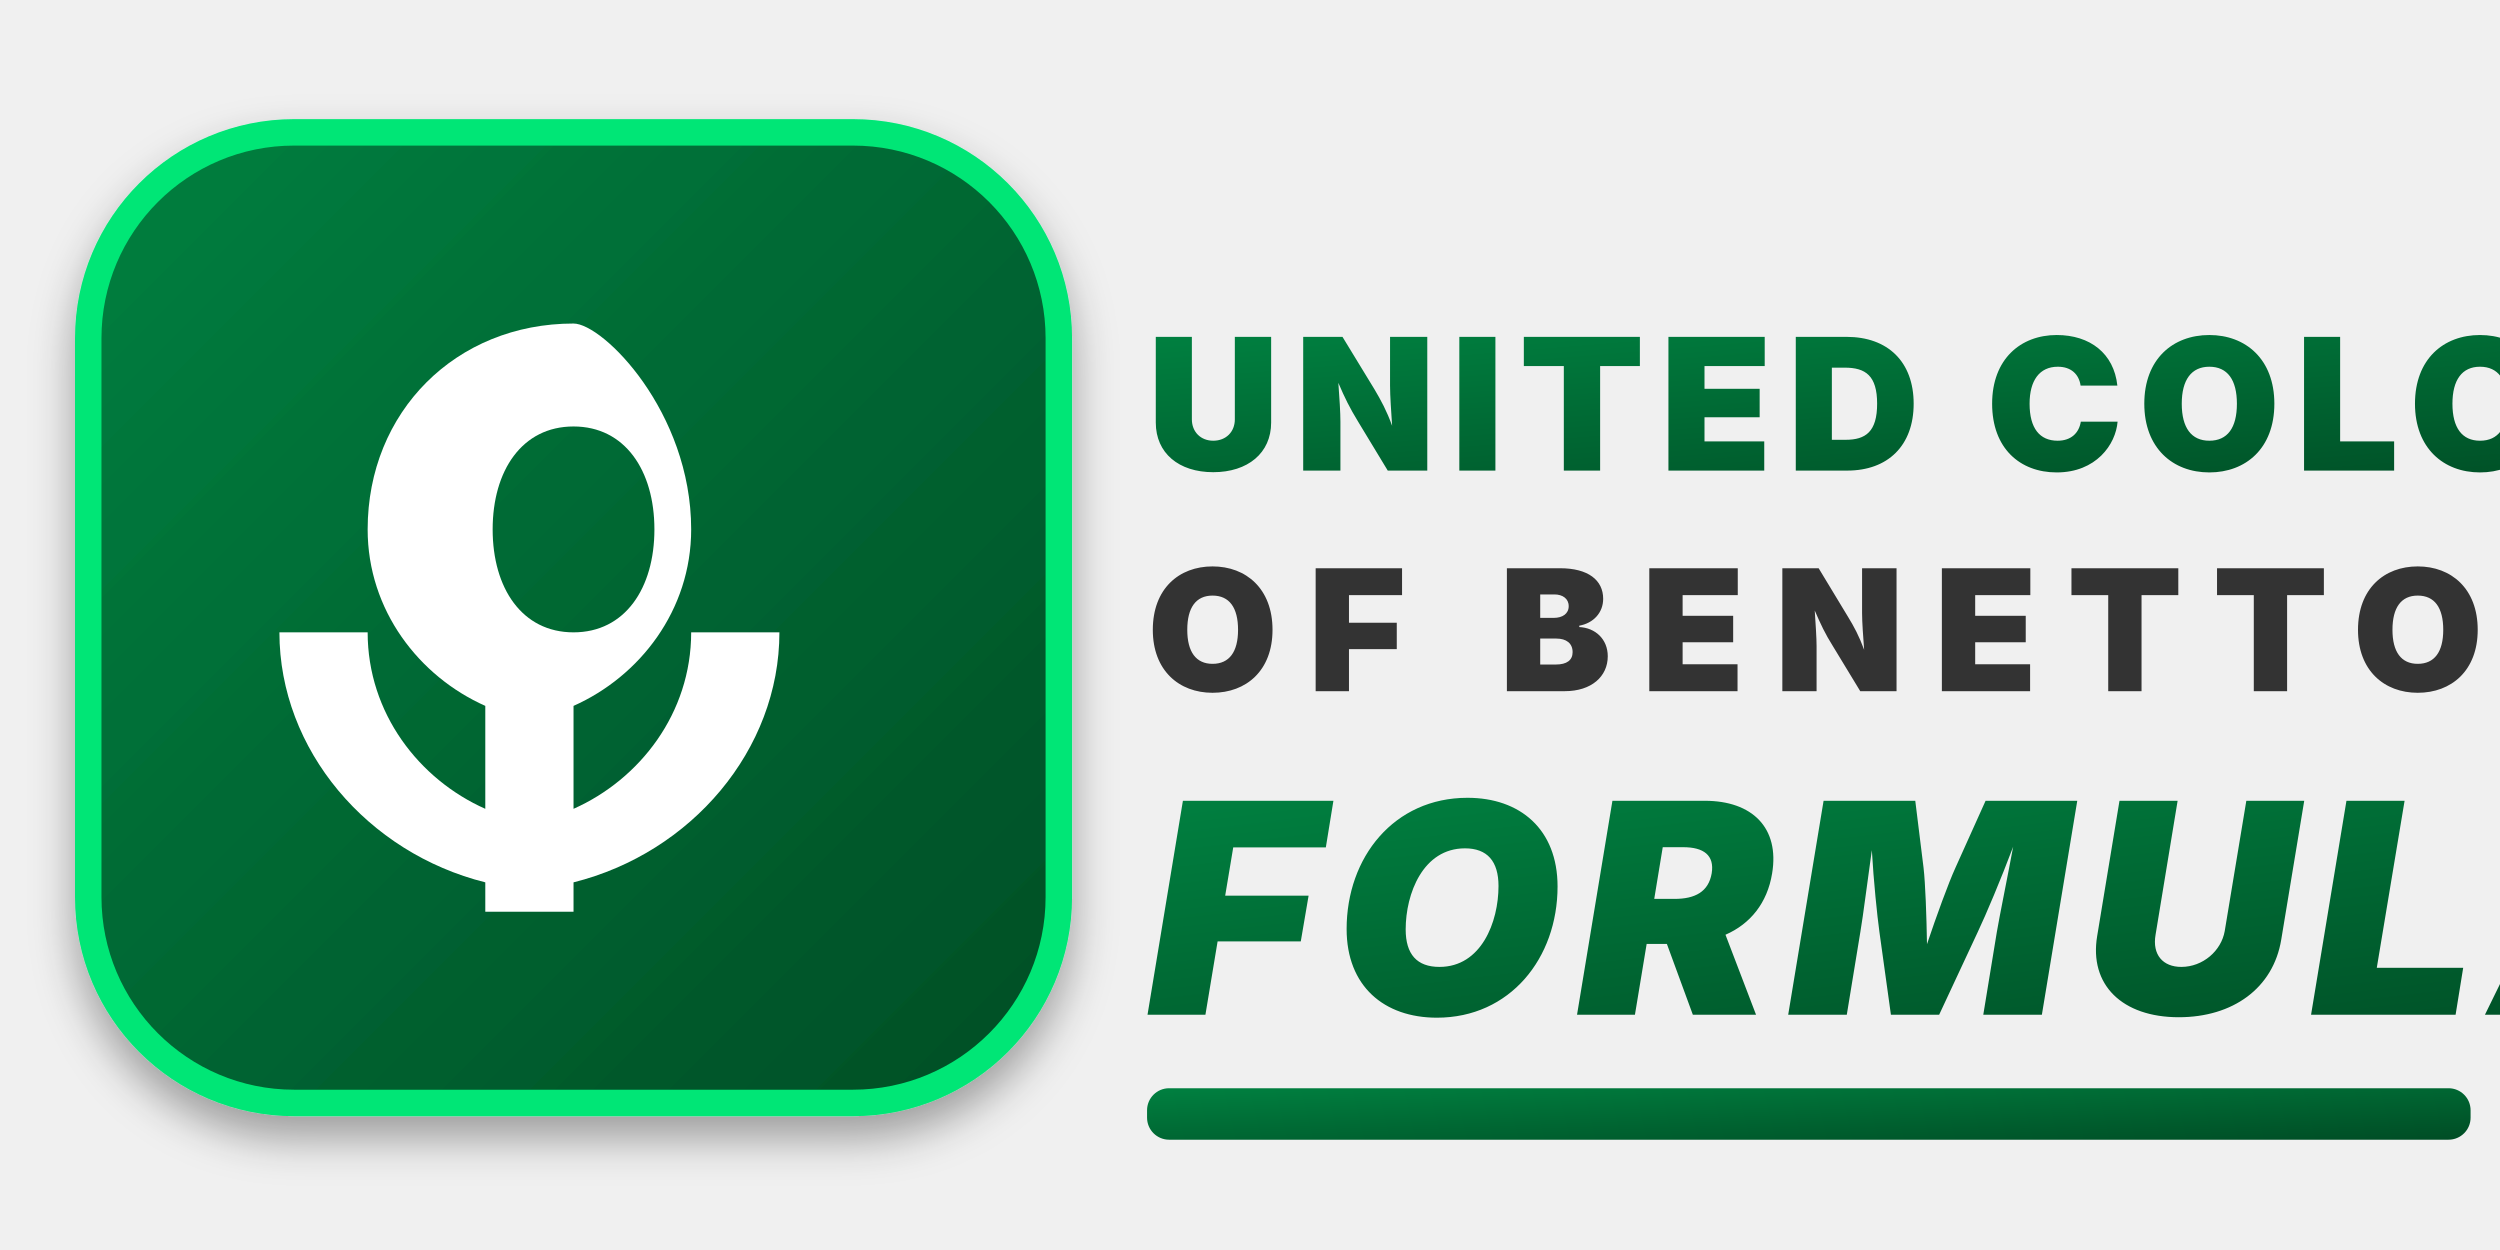
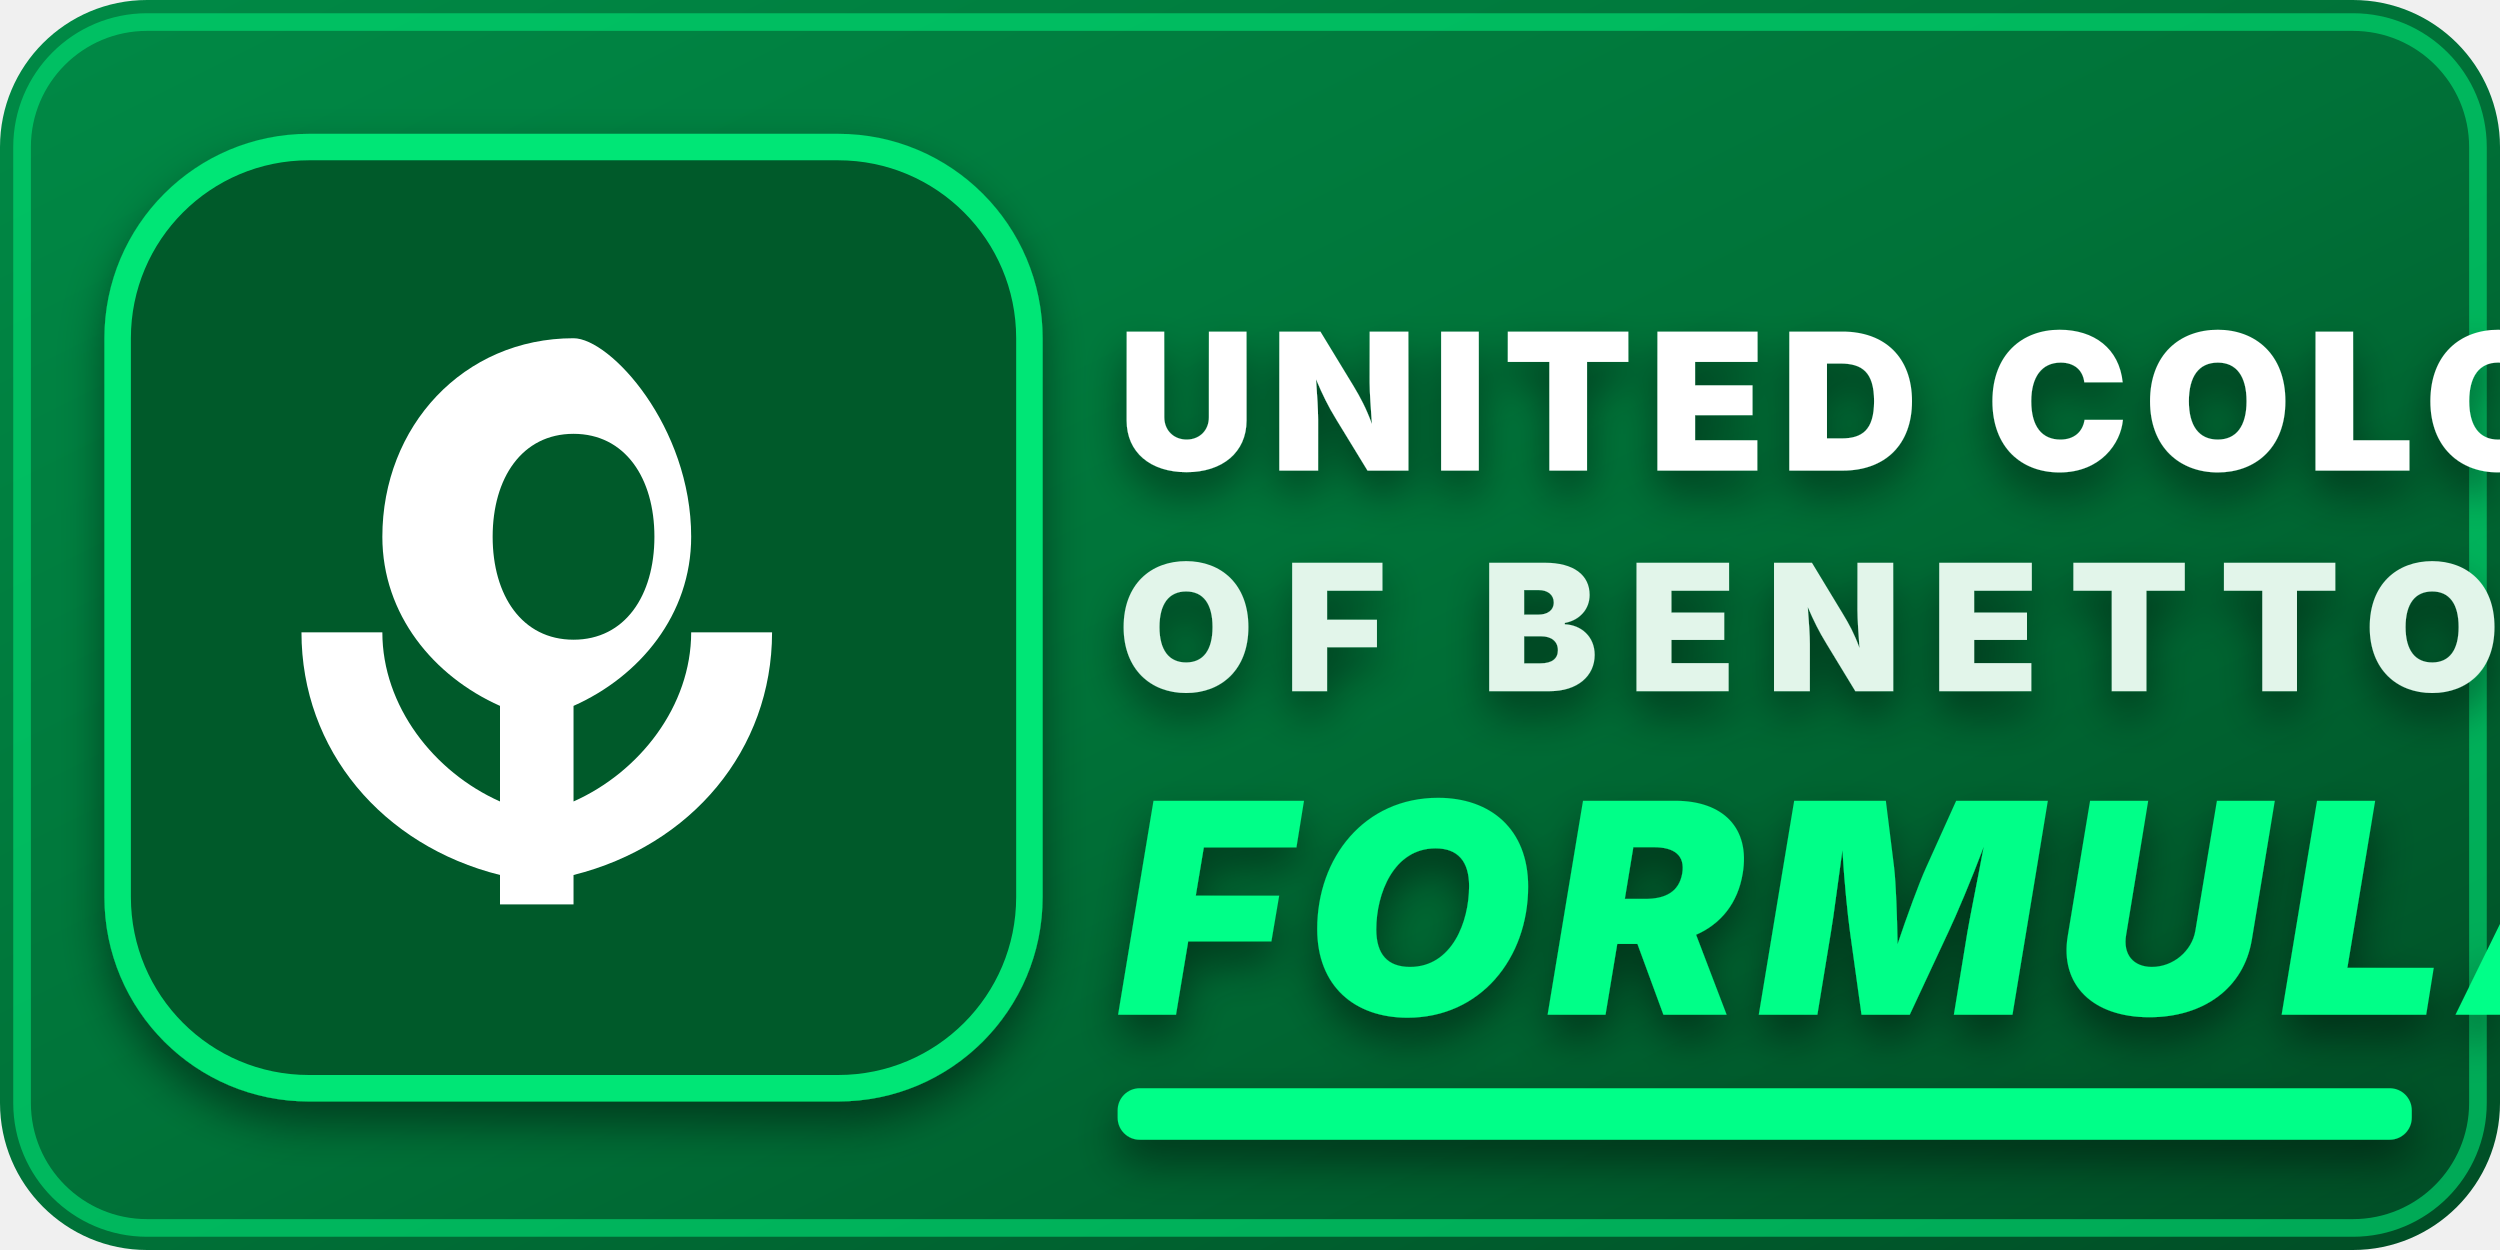
<svg xmlns="http://www.w3.org/2000/svg" viewBox="0 0 170 85" width="170" height="85">
  <defs>
-     <linearGradient id="buGreenBig" x1="0%" y1="0%" x2="100%" y2="100%">
-       <stop offset="0%" stop-color="#008040" />
+     <linearGradient id="buBgGreen" x1="0%" y1="0%" x2="100%" y2="100%">
+       <stop offset="0%" stop-color="#008A46" />
+       <stop offset="50%" stop-color="#007238" />
      <stop offset="100%" stop-color="#004D25" />
    </linearGradient>
-     <filter id="buDropBig" x="-10%" y="-10%" width="120%" height="120%">
-       <feDropShadow dx="0" dy="1.5" stdDeviation="1.5" flood-color="#000000" flood-opacity="0.35" />
+     <filter id="buShadow" x="-10%" y="-10%" width="120%" height="120%">
+       <feDropShadow dx="0" dy="1.5" stdDeviation="1.5" flood-color="#000000" flood-opacity="0.45" />
    </filter>
  </defs>
-   <g transform="translate(6, 9)" filter="url(#buDropBig)">
-     <rect x="0" y="0" width="66" height="66" rx="14" fill="url(#buGreenBig)" stroke="#00E676" stroke-width="1.8" />
-     <path d="M 33 13 C 25 13 19 19 19 27 C 19 32.5 22.5 37 27 39 L 27 46 C 22.5 44 19 39.5 19 34 L 13 34 C 13 42 19 49 27 51 L 27 53 L 33 53 L 33 51 C 41 49 47 42 47 34 L 41 34 C 41 39.5 37.5 44 33 46 L 33 39 C 37.5 37 41 32.5 41 27 C 41 19 35 13 33 13 Z M 33 20 C 36.5 20 38.5 23 38.5 27 C 38.5 31 36.5 34 33 34 C 29.5 34 27.5 31 27.5 27 C 27.5 23 29.5 20 33 20 Z" fill="#FFFFFF" fill-rule="evenodd" />
+   <rect x="0" y="0" width="170" height="85" rx="10" fill="url(#buBgGreen)" />
+   <rect x="1.5" y="1.5" width="167" height="82" rx="8.5" fill="none" stroke="#00E676" stroke-width="1.2" opacity="0.6" />
+   <g transform="translate(8, 10)" filter="url(#buShadow)">
+     <rect x="0" y="0" width="62" height="64" rx="13" fill="#005A2B" stroke="#00E676" stroke-width="1.8" />
+     <path d="M 31 13 C 23.5 13 18 19 18 26.5 C 18 31.8 21.5 36 26 38 L 26 44.5 C 21.5 42.5 18 38 18 33 L 12.5 33 C 12.5 41 18 47.5 26 49.5 L 26 51.5 L 31 51.5 L 31 49.5 C 39 47.5 44.5 41 44.5 33 L 39 33 C 39 38 35.5 42.5 31 44.5 L 31 38 C 35.5 36 39 31.8 39 26.5 C 39 19 33.5 13 31 13 Z M 31 19.5 C 34.5 19.5 36.5 22.5 36.5 26.5 C 36.5 30.5 34.5 33.5 31 33.5 C 27.5 33.5 25.5 30.5 25.5 26.5 C 25.5 22.5 27.5 19.5 31 19.5 Z" fill="#FFFFFF" fill-rule="evenodd" />
  </g>
-   <g transform="translate(78, 0)">
-     <text x="0" y="32" font-family="'Titillium Web', system-ui, -apple-system, sans-serif" font-size="12.5" font-weight="900" fill="url(#buGreenBig)" letter-spacing="1">UNITED COLORS</text>
-     <text x="0" y="47" font-family="'Titillium Web', system-ui, -apple-system, sans-serif" font-size="11.5" font-weight="900" fill="#333333" letter-spacing="2">OF BENETTON</text>
-     <text x="0" y="69" font-family="'Titillium Web', system-ui, -apple-system, 'Segoe UI', Arial Black, sans-serif" font-size="20" font-weight="900" font-style="italic" fill="url(#buGreenBig)" letter-spacing="1">FORMULA 1</text>
-     <rect x="0" y="74" width="90" height="3.5" rx="1.5" fill="url(#buGreenBig)" />
+   <g transform="translate(76, 0)" filter="url(#buShadow)">
+     <text x="0" y="32" font-family="'Titillium Web', system-ui, -apple-system, sans-serif" font-size="13" font-weight="900" fill="#FFFFFF" letter-spacing="1">UNITED COLORS</text>
+     <text x="0" y="47" font-family="'Titillium Web', system-ui, -apple-system, sans-serif" font-size="12" font-weight="900" fill="#E2F5EA" letter-spacing="2">OF BENETTON.</text>
+     <text x="0" y="69" font-family="'Titillium Web', system-ui, -apple-system, 'Segoe UI', Arial Black, sans-serif" font-size="20" font-weight="900" font-style="italic" fill="#00FF88" letter-spacing="1">FORMULA 1</text>
+     <rect x="0" y="74" width="88" height="3.5" rx="1.5" fill="#00FF88" />
  </g>
</svg>
